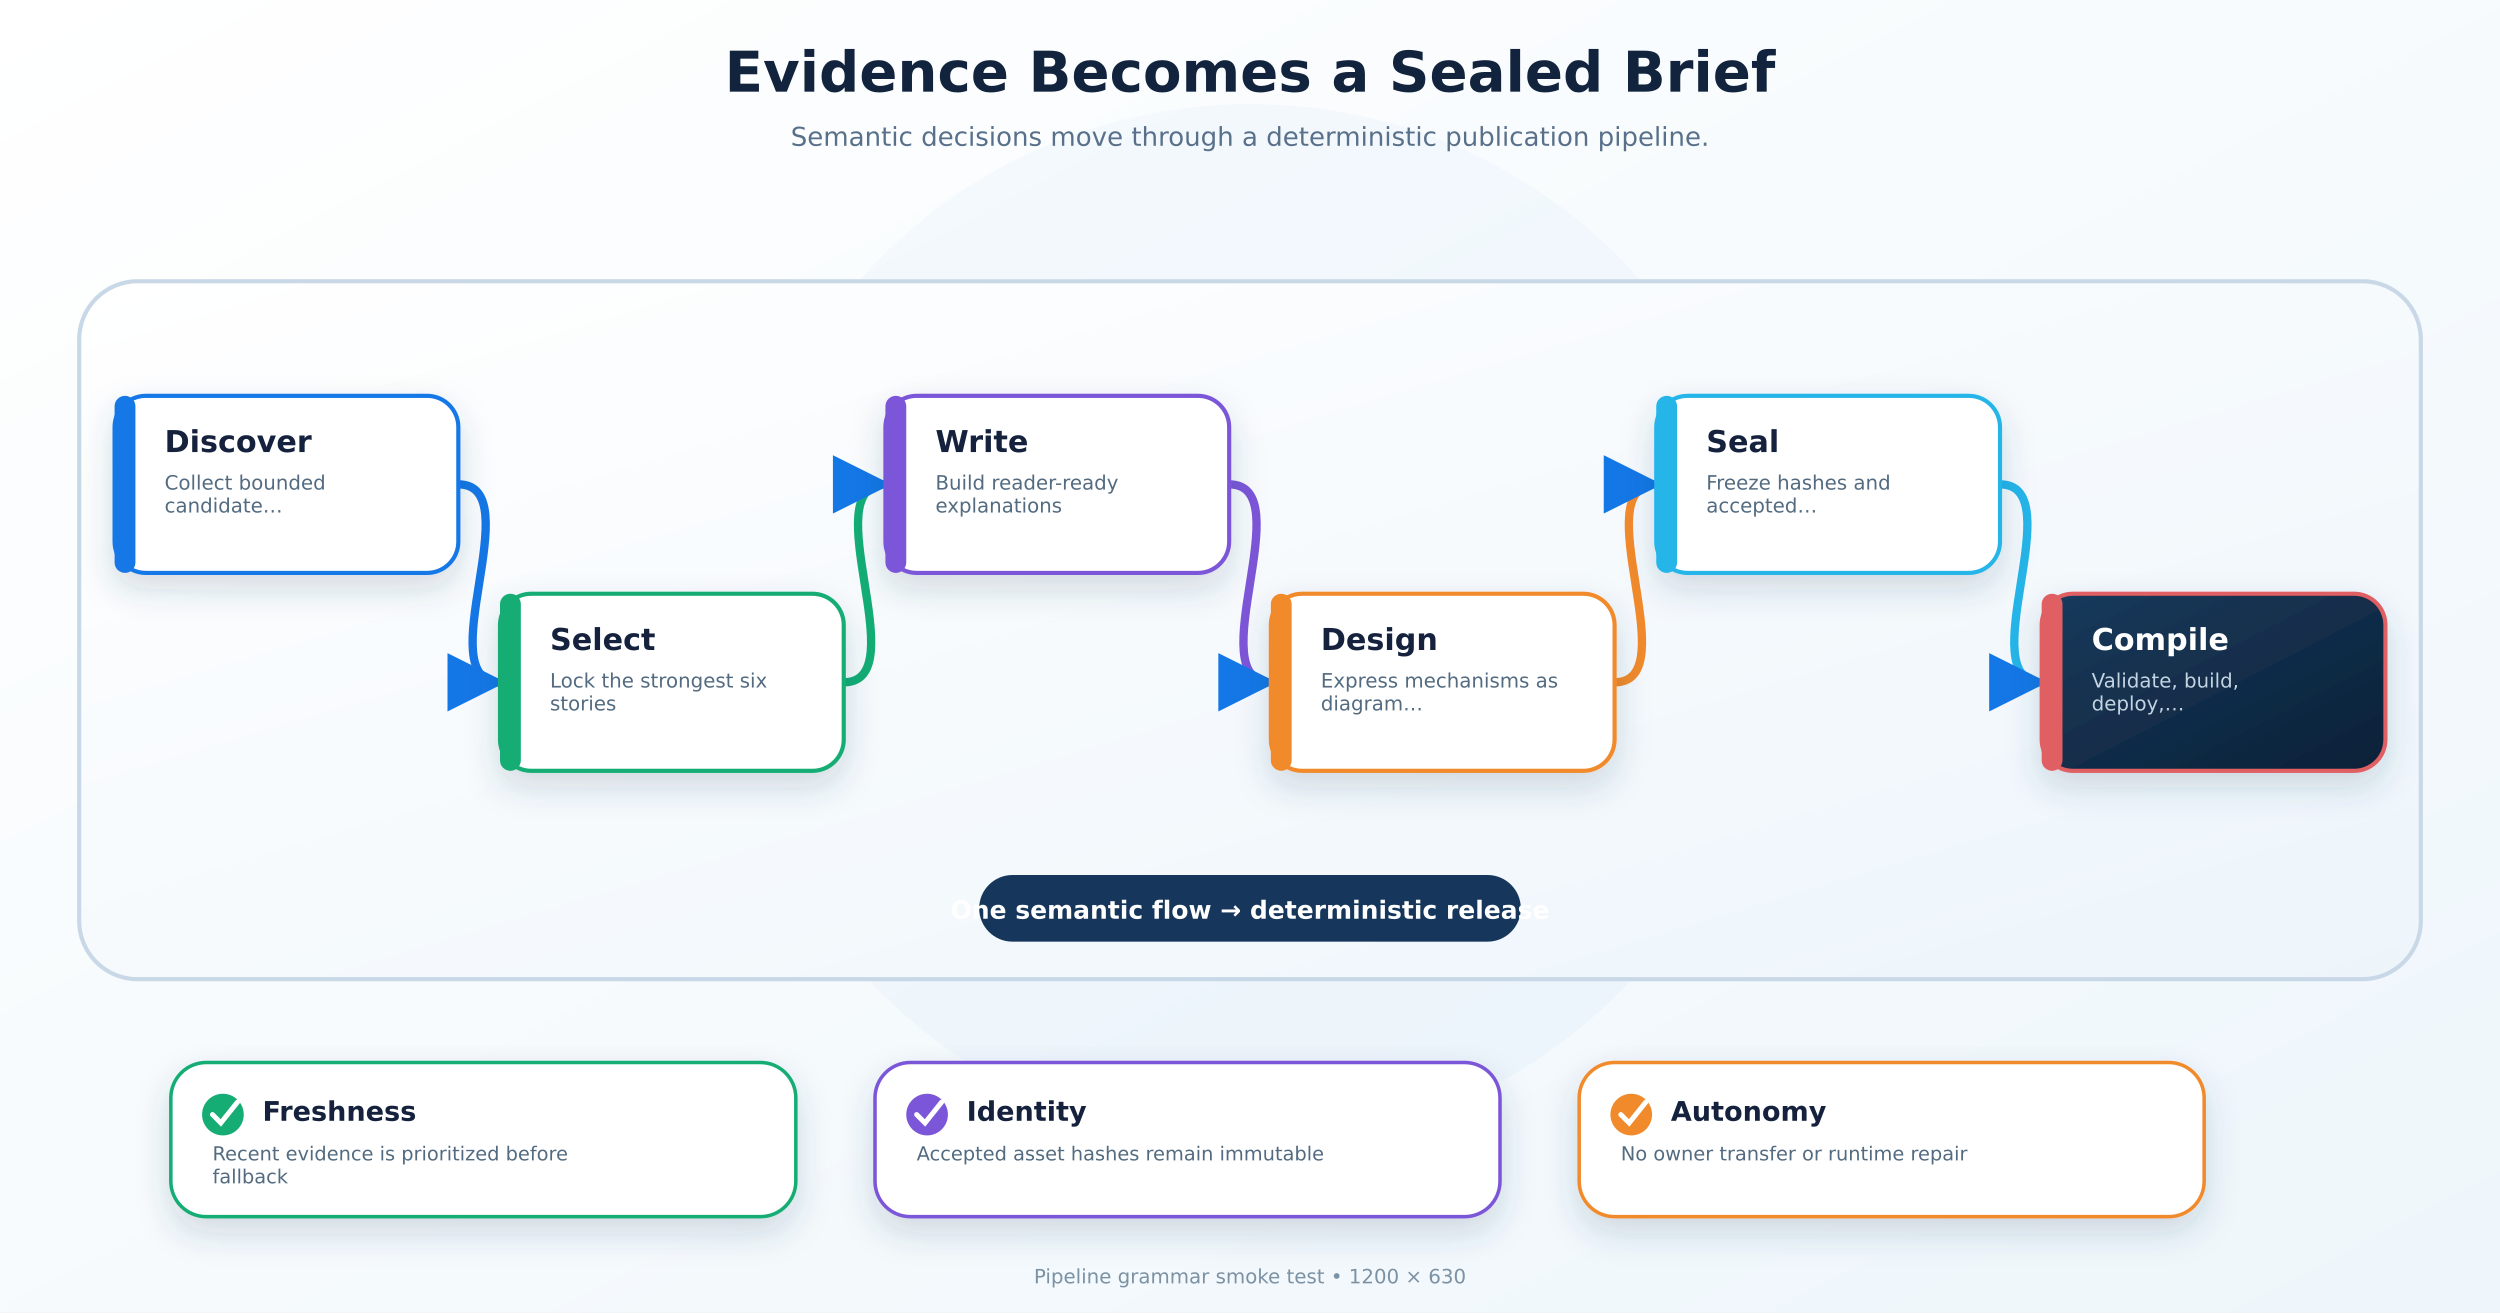
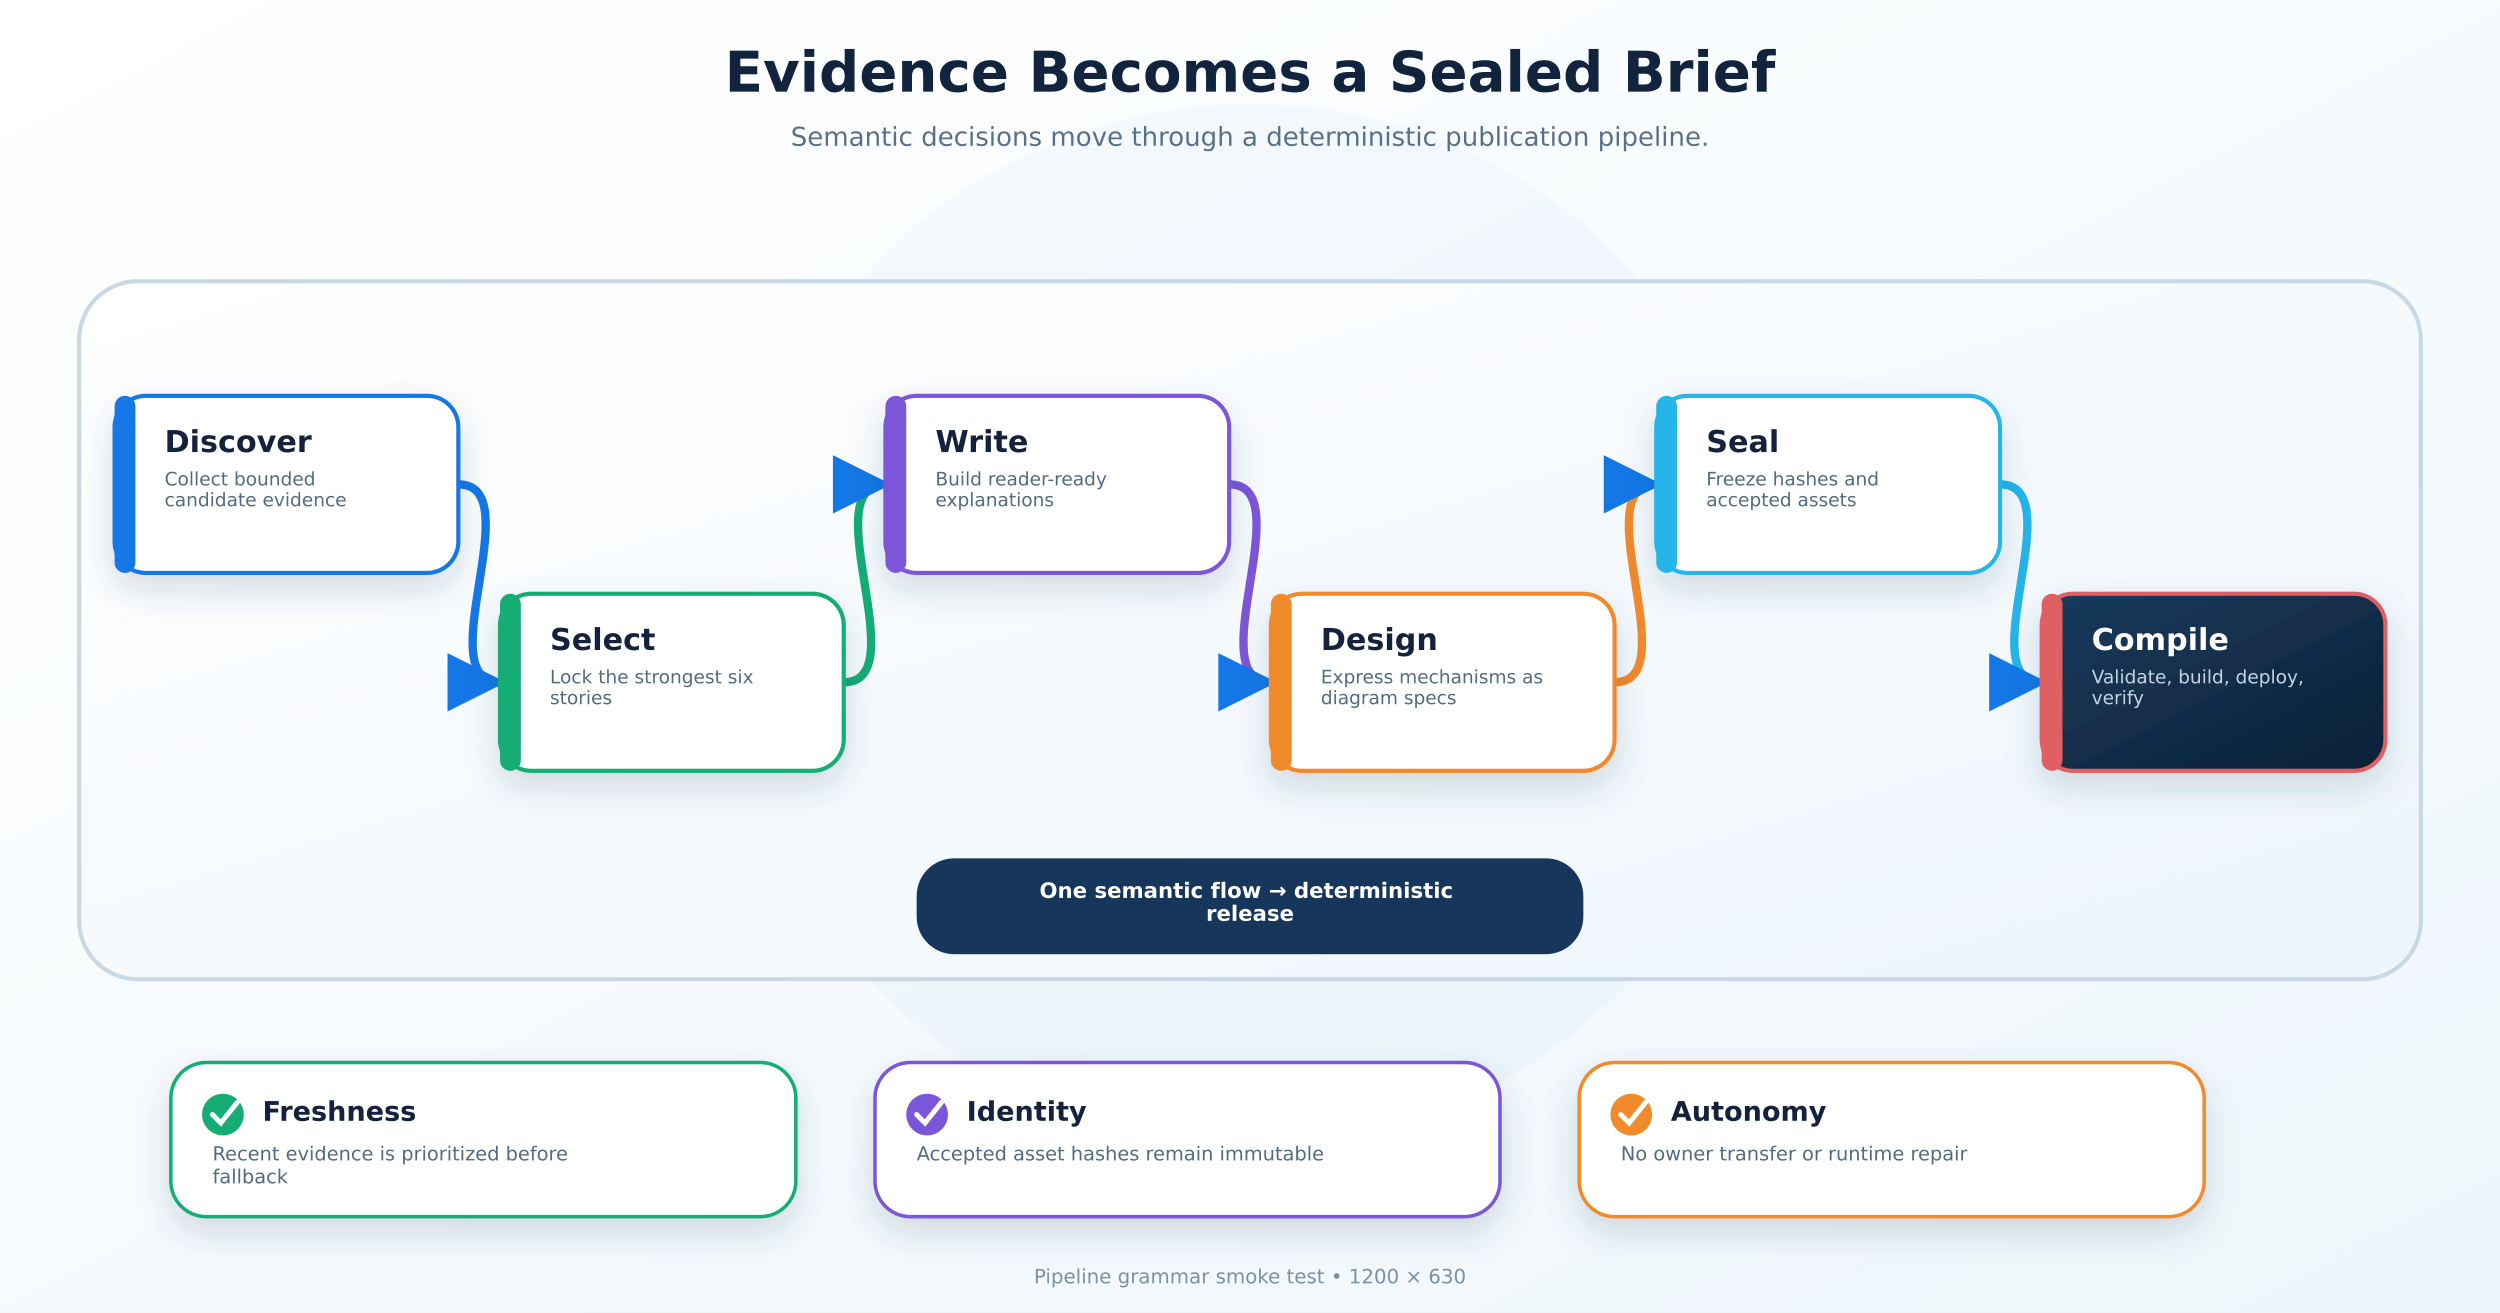
<svg xmlns="http://www.w3.org/2000/svg" width="1200" height="630" viewBox="0 0 1200 630">
  <defs>
    <linearGradient id="bg" x1="0" y1="0" x2="1" y2="1">
      <stop offset="0" stop-color="#ffffff" />
      <stop offset="1" stop-color="#eef6fb" />
    </linearGradient>
    <linearGradient id="panel" x1="0" y1="0" x2="1" y2="1">
      <stop offset="0" stop-color="#ffffff" />
      <stop offset="1" stop-color="#edf5fb" />
    </linearGradient>
    <linearGradient id="dark" x1="0" y1="0" x2="1" y2="1">
      <stop offset="0" stop-color="#193b5d" />
      <stop offset="1" stop-color="#0b2037" />
    </linearGradient>
    <filter id="shadow" x="-20%" y="-20%" width="140%" height="160%">
      <feDropShadow dx="0" dy="7" stdDeviation="8" flood-color="#334f6a" flood-opacity=".18" />
    </filter>
    <marker id="arrow" viewBox="0 0 10 10" refX="9" refY="5" markerWidth="7" markerHeight="7" orient="auto">
      <path d="M0,0 L10,5 L0,10 z" fill="#1477e6" />
    </marker>
    <marker id="arrow2" viewBox="0 0 10 10" refX="9" refY="5" markerWidth="7" markerHeight="7" orient="auto">
      <path d="M0,0 L10,5 L0,10 z" fill="#13ad75" />
    </marker>
  </defs>
  <rect width="1200" height="630" fill="url(#bg)" />
  <circle cx="600" cy="300" r="250" fill="#1477e6" opacity=".035" />
  <g font-family="DejaVu Sans, Arial, sans-serif">
    <text x="600" y="44" text-anchor="middle" font-size="27" font-weight="800" fill="#12233d">Evidence Becomes a Sealed Brief</text>
    <text x="600" y="70" text-anchor="middle" font-size="12.5" fill="#587089">Semantic decisions move through a deterministic publication pipeline.</text>
    <rect x="38" y="135" width="1124" height="335" rx="28" fill="url(#panel)" stroke="#c9d8e7" stroke-width="2" />
    <path d="M220 232.5 C255 232.5,205 327.5,240 327.5" fill="none" stroke="#1477e6" stroke-width="4" marker-end="url(#arrow)" />
    <path d="M405 327.5 C440 327.5,390 232.5,425 232.5" fill="none" stroke="#13ad75" stroke-width="4" marker-end="url(#arrow)" />
    <path d="M590 232.5 C625 232.5,575 327.5,610 327.5" fill="none" stroke="#7c56d8" stroke-width="4" marker-end="url(#arrow)" />
    <path d="M775 327.5 C810 327.5,760 232.5,795 232.5" fill="none" stroke="#f18a2b" stroke-width="4" marker-end="url(#arrow)" />
    <path d="M960 232.5 C995 232.5,945 327.5,980 327.5" fill="none" stroke="#25b5e9" stroke-width="4" marker-end="url(#arrow)" />
    <g filter="url(#shadow)">
      <rect x="55" y="190" width="165" height="85" rx="15" fill="#fff" stroke="#1477e6" stroke-width="2" />
      <rect x="55" y="190" width="10" height="85" rx="5" fill="#1477e6" />
      <text x="79" y="217" font-size="14.5" font-weight="800" fill="#12233d">Discover</text>
-       <text x="79" y="235" font-size="9.5" font-weight="400" fill="#526b80" text-anchor="start">
+       <text x="79" y="233" font-size="8.9" font-weight="400" fill="#526b80" text-anchor="start">
        <tspan x="79" dy="0">Collect bounded</tspan>
-         <tspan x="79" dy="11">candidate…</tspan>
+         <tspan x="79" dy="10">candidate evidence</tspan>
      </text>
    </g>
    <g filter="url(#shadow)">
      <rect x="240" y="285" width="165" height="85" rx="15" fill="#fff" stroke="#13ad75" stroke-width="2" />
      <rect x="240" y="285" width="10" height="85" rx="5" fill="#13ad75" />
      <text x="264" y="312" font-size="14.5" font-weight="800" fill="#12233d">Select</text>
-       <text x="264" y="330" font-size="9.5" font-weight="400" fill="#526b80" text-anchor="start">
+       <text x="264" y="328" font-size="8.9" font-weight="400" fill="#526b80" text-anchor="start">
        <tspan x="264" dy="0">Lock the strongest six</tspan>
-         <tspan x="264" dy="11">stories</tspan>
+         <tspan x="264" dy="10">stories</tspan>
      </text>
    </g>
    <g filter="url(#shadow)">
      <rect x="425" y="190" width="165" height="85" rx="15" fill="#fff" stroke="#7c56d8" stroke-width="2" />
      <rect x="425" y="190" width="10" height="85" rx="5" fill="#7c56d8" />
      <text x="449" y="217" font-size="14.5" font-weight="800" fill="#12233d">Write</text>
-       <text x="449" y="235" font-size="9.5" font-weight="400" fill="#526b80" text-anchor="start">
+       <text x="449" y="233" font-size="8.9" font-weight="400" fill="#526b80" text-anchor="start">
        <tspan x="449" dy="0">Build reader-ready</tspan>
-         <tspan x="449" dy="11">explanations</tspan>
+         <tspan x="449" dy="10">explanations</tspan>
      </text>
    </g>
    <g filter="url(#shadow)">
      <rect x="610" y="285" width="165" height="85" rx="15" fill="#fff" stroke="#f18a2b" stroke-width="2" />
      <rect x="610" y="285" width="10" height="85" rx="5" fill="#f18a2b" />
      <text x="634" y="312" font-size="14.5" font-weight="800" fill="#12233d">Design</text>
-       <text x="634" y="330" font-size="9.5" font-weight="400" fill="#526b80" text-anchor="start">
+       <text x="634" y="328" font-size="8.9" font-weight="400" fill="#526b80" text-anchor="start">
        <tspan x="634" dy="0">Express mechanisms as</tspan>
-         <tspan x="634" dy="11">diagram…</tspan>
+         <tspan x="634" dy="10">diagram specs</tspan>
      </text>
    </g>
    <g filter="url(#shadow)">
      <rect x="795" y="190" width="165" height="85" rx="15" fill="#fff" stroke="#25b5e9" stroke-width="2" />
      <rect x="795" y="190" width="10" height="85" rx="5" fill="#25b5e9" />
      <text x="819" y="217" font-size="14.5" font-weight="800" fill="#12233d">Seal</text>
-       <text x="819" y="235" font-size="9.5" font-weight="400" fill="#526b80" text-anchor="start">
+       <text x="819" y="233" font-size="8.9" font-weight="400" fill="#526b80" text-anchor="start">
        <tspan x="819" dy="0">Freeze hashes and</tspan>
-         <tspan x="819" dy="11">accepted…</tspan>
+         <tspan x="819" dy="10">accepted assets</tspan>
      </text>
    </g>
    <g filter="url(#shadow)">
      <rect x="980" y="285" width="165" height="85" rx="15" fill="url(#dark)" stroke="#df5e62" stroke-width="2" />
      <rect x="980" y="285" width="10" height="85" rx="5" fill="#df5e62" />
      <text x="1004" y="312" font-size="14.5" font-weight="800" fill="#fff">Compile</text>
-       <text x="1004" y="330" font-size="9.5" font-weight="400" fill="#c4d4e2" text-anchor="start">
-         <tspan x="1004" dy="0">Validate, build,</tspan>
-         <tspan x="1004" dy="11">deploy,…</tspan>
+       <text x="1004" y="328" font-size="8.9" font-weight="400" fill="#c4d4e2" text-anchor="start">
+         <tspan x="1004" dy="0">Validate, build, deploy,</tspan>
+         <tspan x="1004" dy="10">verify</tspan>
      </text>
    </g>
-     <rect x="470" y="420" width="260" height="32" rx="16" fill="#16375b" />
-     <text x="600" y="441" text-anchor="middle" font-size="12" font-weight="800" fill="#fff">One semantic flow → deterministic release</text>
+     <rect x="440" y="412" width="320" height="46" rx="18" fill="#16375b" />
+     <text x="600" y="431" font-size="10.2" font-weight="800" fill="#fff" text-anchor="middle">
+       <tspan x="600" dy="0">One semantic flow → deterministic</tspan>
+       <tspan x="600" dy="11">release</tspan>
+     </text>
    <g filter="url(#shadow)">
      <rect x="82" y="510" width="300" height="74" rx="17" fill="#fff" stroke="#13ad75" stroke-width="1.7" />
      <circle cx="107" cy="535" r="10" fill="#13ad75" />
      <path d="M102,535 l4,4 l8,-10" fill="none" stroke="#fff" stroke-width="2.4" stroke-linecap="round" />
      <text x="126" y="538" font-size="13" font-weight="800" fill="#12233d">Freshness</text>
      <text x="102" y="557" font-size="9.3" font-weight="400" fill="#526b80" text-anchor="start">
        <tspan x="102" dy="0">Recent evidence is prioritized before</tspan>
        <tspan x="102" dy="11">fallback</tspan>
      </text>
    </g>
    <g filter="url(#shadow)">
      <rect x="420" y="510" width="300" height="74" rx="17" fill="#fff" stroke="#7c56d8" stroke-width="1.7" />
      <circle cx="445" cy="535" r="10" fill="#7c56d8" />
      <path d="M440,535 l4,4 l8,-10" fill="none" stroke="#fff" stroke-width="2.4" stroke-linecap="round" />
      <text x="464" y="538" font-size="13" font-weight="800" fill="#12233d">Identity</text>
      <text x="440" y="557" font-size="9.3" font-weight="400" fill="#526b80" text-anchor="start">
        <tspan x="440" dy="0">Accepted asset hashes remain immutable</tspan>
      </text>
    </g>
    <g filter="url(#shadow)">
      <rect x="758" y="510" width="300" height="74" rx="17" fill="#fff" stroke="#f18a2b" stroke-width="1.7" />
      <circle cx="783" cy="535" r="10" fill="#f18a2b" />
      <path d="M778,535 l4,4 l8,-10" fill="none" stroke="#fff" stroke-width="2.4" stroke-linecap="round" />
      <text x="802" y="538" font-size="13" font-weight="800" fill="#12233d">Autonomy</text>
      <text x="778" y="557" font-size="9.3" font-weight="400" fill="#526b80" text-anchor="start">
        <tspan x="778" dy="0">No owner transfer or runtime repair</tspan>
      </text>
    </g>
    <text x="600" y="616" text-anchor="middle" font-size="9.5" fill="#7b91a4">Pipeline grammar smoke test • 1200 × 630</text>
  </g>
</svg>
